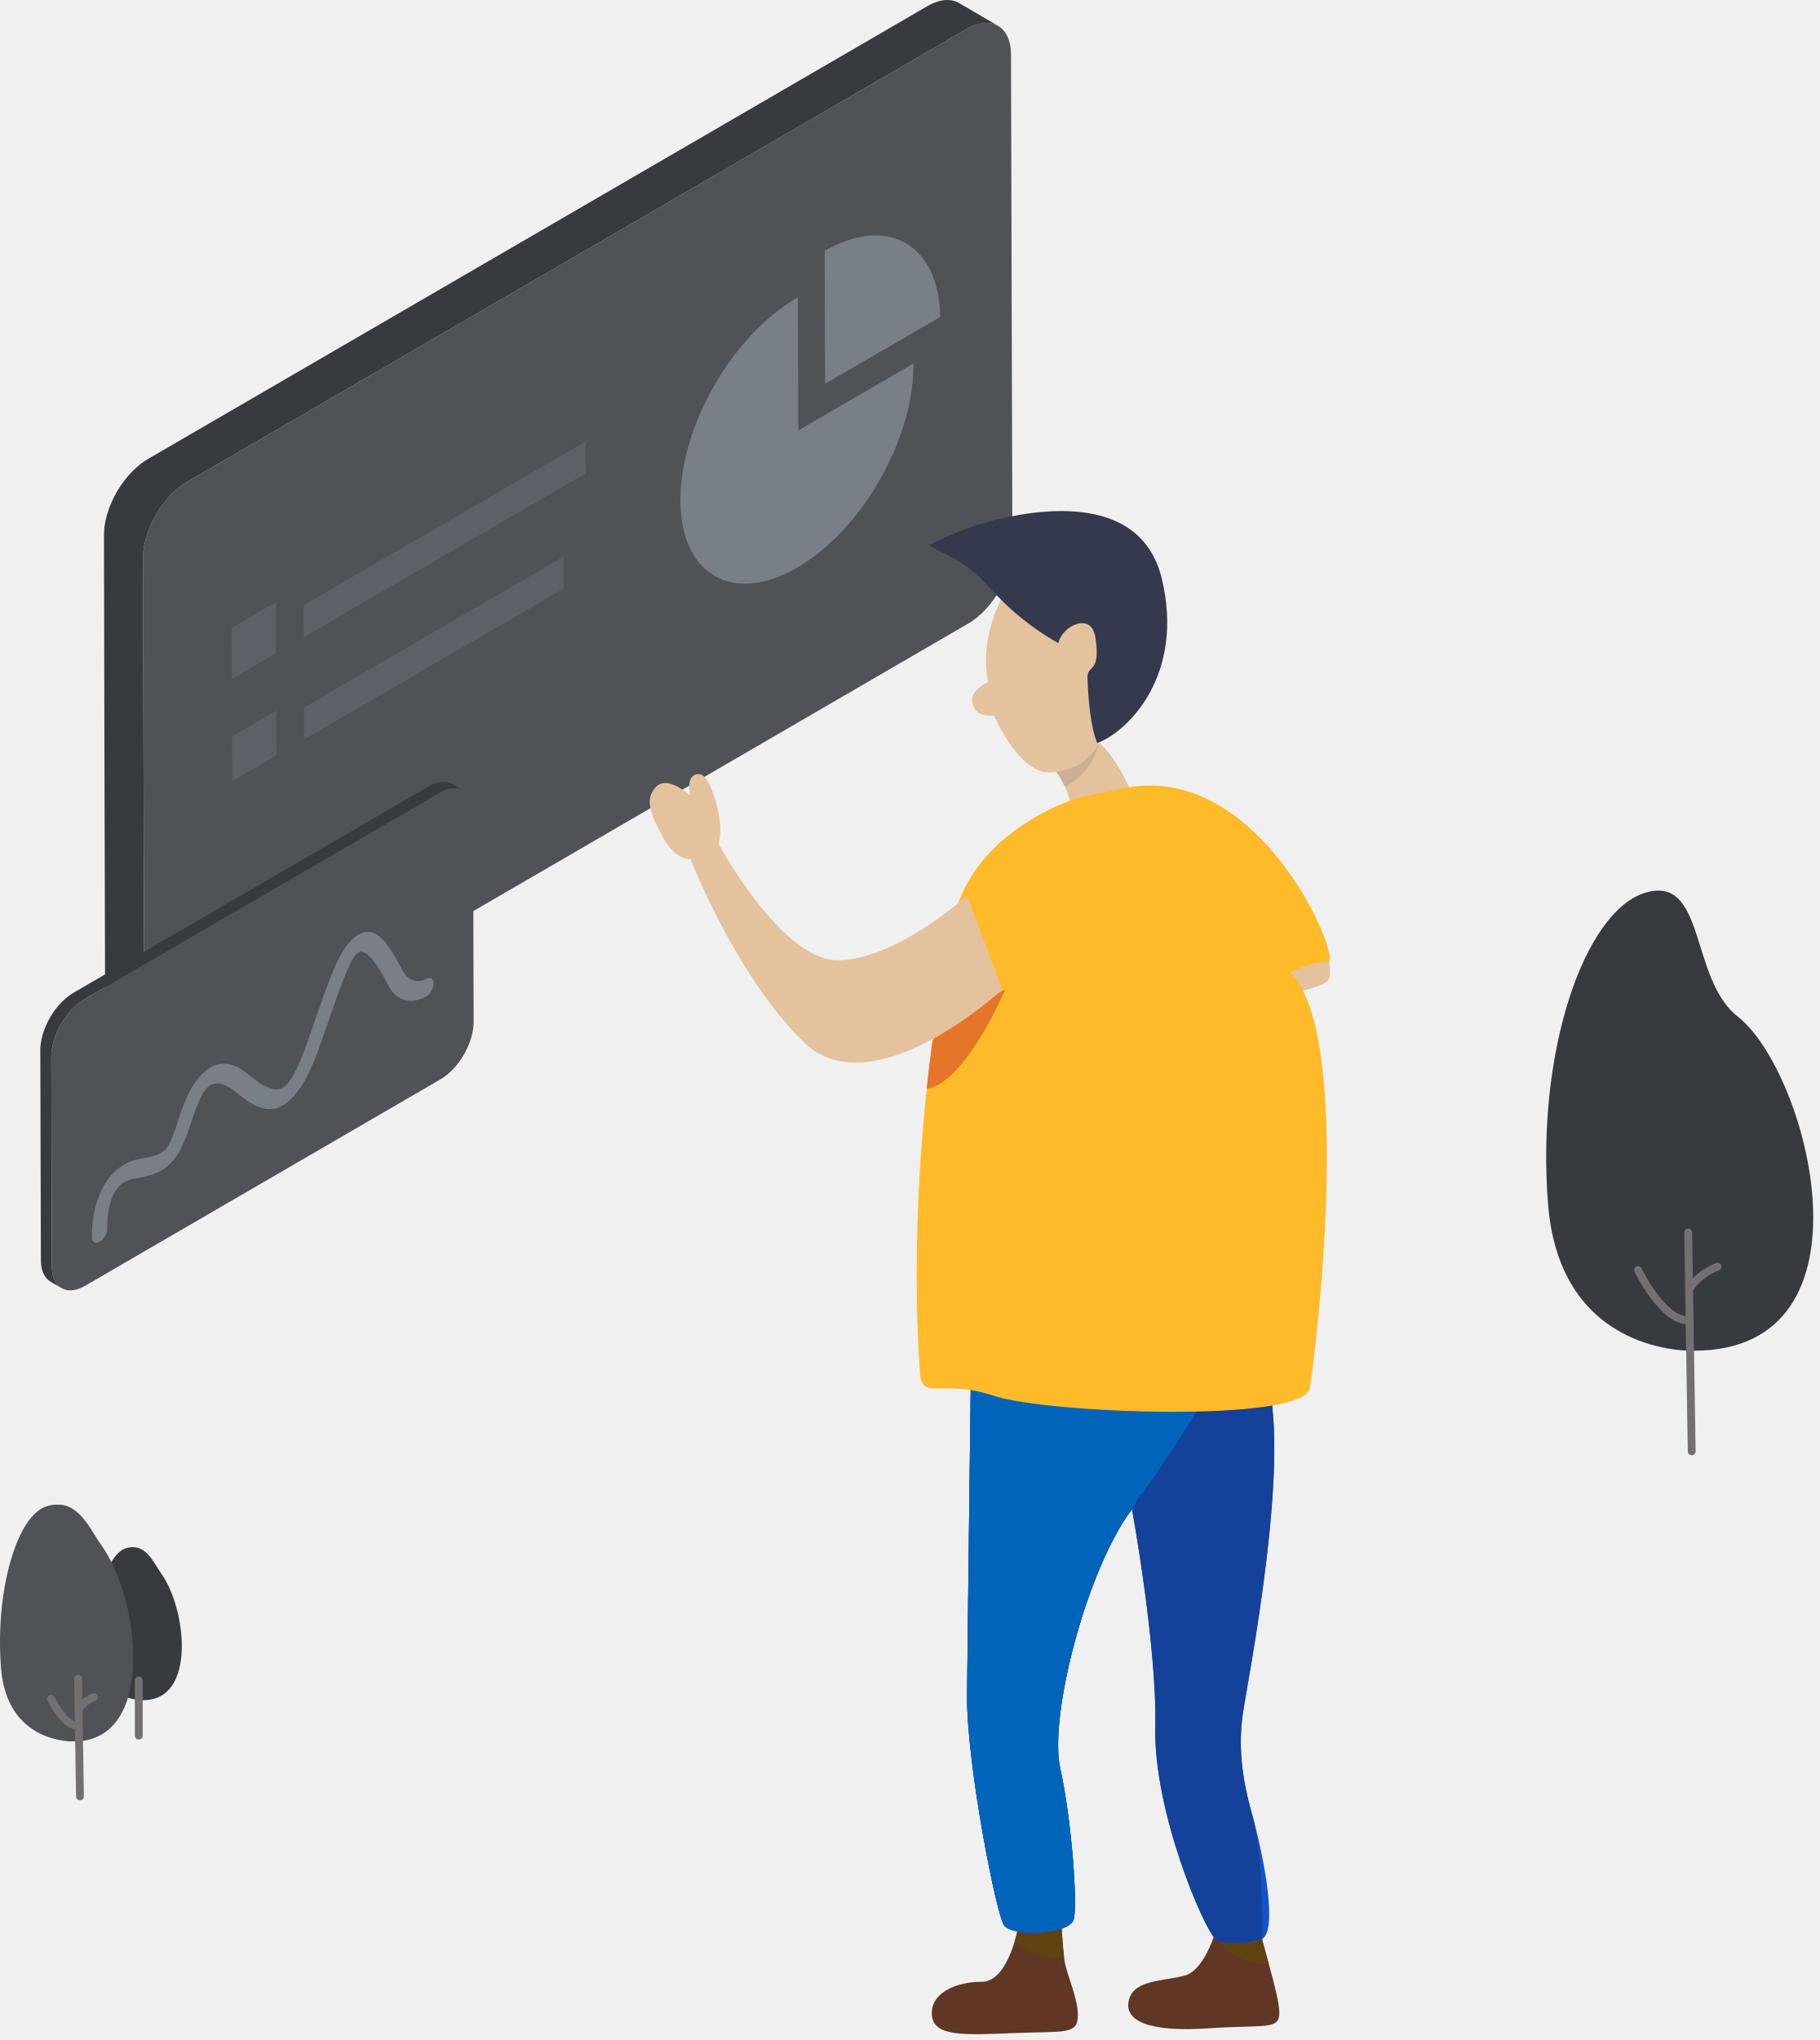
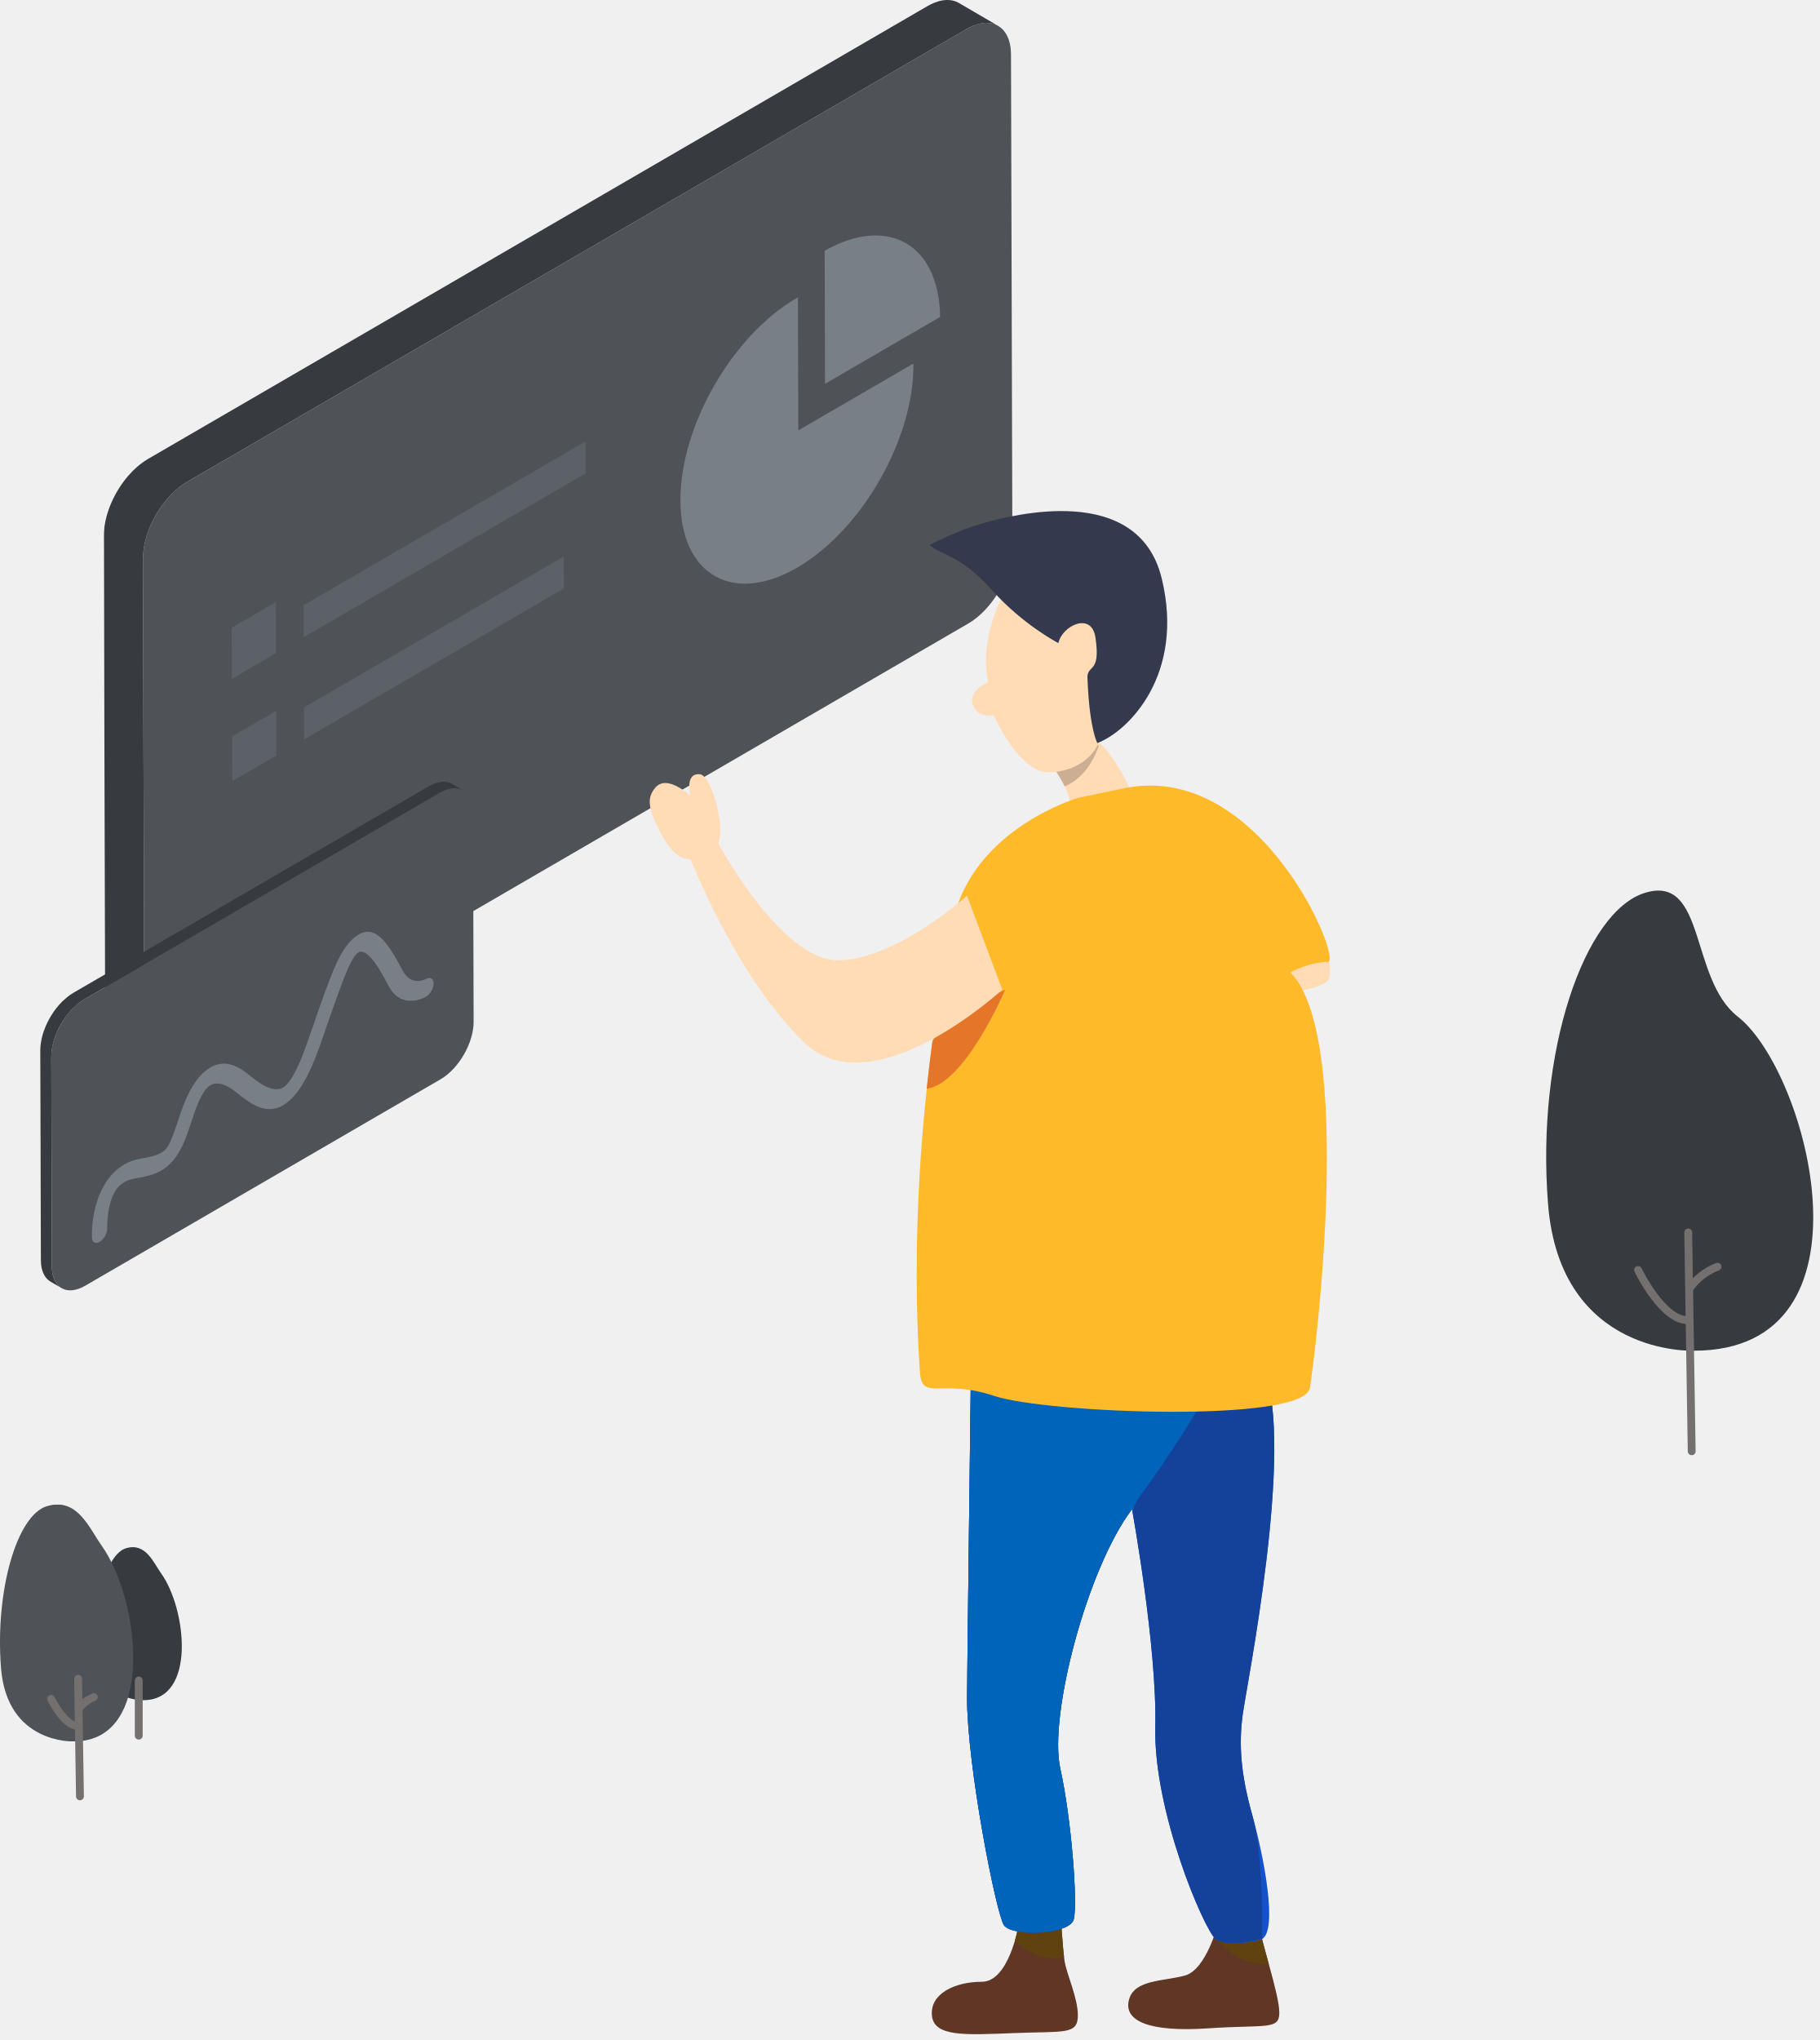
<svg xmlns="http://www.w3.org/2000/svg" xmlns:xlink="http://www.w3.org/1999/xlink" width="232px" height="260px" viewBox="0 0 232 260" version="1.1">
  <defs>
    <path d="M11.411,0.222 C11.411,0.222 9.939,5.959 7.24,6.708 L7.24,6.708 C4.541,7.456 0.86,7.207 0.124,9.701 L0.124,9.701 C-0.726,12.576 2.823,13.941 10.185,13.442 L10.185,13.442 C17.547,12.943 19.263,13.692 19.263,11.447 L19.263,11.447 C19.263,9.08 16.81,1.969 16.81,0.721 L16.81,0.721 C16.81,0.155 15.695,0 14.479,0 L14.479,0 C13.019,0 11.411,0.222 11.411,0.222 L11.411,0.222 Z" id="path-1" />
    <path d="M11.031,1.76 C11.031,1.76 9.806,8.798 6.379,8.798 L6.379,8.798 C2.952,8.798 -0.232,10.306 0.013,13.071 L0.013,13.071 C0.258,15.836 4.176,15.584 10.542,15.333 L10.542,15.333 C16.908,15.082 18.621,15.584 18.621,13.071 L18.621,13.071 C18.621,10.793 17.153,7.791 16.908,6.033 L16.908,6.033 C16.663,4.273 16.418,0 16.418,0 L16.418,0 L11.031,1.76 Z" id="path-3" />
    <path d="M0.494,4.334 C0.494,4.334 0,44.069 0,46.085 L0,46.085 C0,54.835 3.711,73.585 4.701,75.085 L4.701,75.085 C5.69,76.585 13.112,76.334 13.607,74.335 L13.607,74.335 C14.102,72.335 13.36,61.835 11.875,55.085 L11.875,55.085 C10.391,48.335 15.339,29.585 21.029,22.084 L21.029,22.084 C21.029,22.084 24.234,39.584 23.997,49.835 L23.997,49.835 C23.751,60.584 30.183,75.585 31.667,76.835 L31.667,76.835 C33.152,78.086 37.606,76.835 37.606,76.835 L37.606,76.835 C37.606,76.835 37.853,66.335 36.369,61.085 L36.369,61.085 C34.884,55.835 34.637,52.085 35.131,48.335 L35.131,48.335 C35.626,44.585 41.811,14.084 37.853,4.334 L37.853,4.334 C36.533,1.084 31.942,0 26.408,0 L26.408,0 C15.338,0 0.494,4.334 0.494,4.334 L0.494,4.334 Z" id="path-5" />
    <path d="M1.592,3.58 L6.421,6.449 C5.441,5.867 4.834,4.629 4.83,2.87 L4.83,2.87 L0,0 C0.005,1.758 0.613,2.996 1.592,3.58" id="path-7" />
    <polygon id="path-9" points="0 0 114.008 0 114.008 133.95 0 133.95" />
    <path d="M0.527,0.583 L0.923,0.814 C0.867,0.774 0.81,0.74 0.758,0.708 L0.758,0.708 L0.361,0.476 C0.416,0.508 0.471,0.544 0.527,0.583" id="path-11" />
    <path d="M0.667,0.663 C0.765,0.72 0.861,0.774 0.957,0.826 L0.957,0.826 L0.561,0.595 C0.485,0.553 0.406,0.511 0.327,0.464 L0.327,0.464" id="path-13" />
    <path d="M0.667,0.663 C0.765,0.72 0.861,0.774 0.957,0.826 L0.957,0.826 L0.561,0.595 C0.485,0.553 0.406,0.511 0.327,0.464 L0.327,0.464" id="path-15" />
    <polygon id="path-17" points="0 0 16.989 0 16.989 30.196 0 30.196" />
    <path d="M0,3.56 C0,3.56 3.474,8.023 2.482,11.743 L2.482,11.743 C1.489,15.462 10.916,9.015 10.916,9.015 L10.916,9.015 C10.916,9.015 7.939,0.832 4.218,0.088 L4.218,0.088 C3.916,0.028 3.637,0 3.376,0 L3.376,0 C0.42,0 0,3.56 0,3.56 L0,3.56 Z" id="path-19" />
    <path d="M26.511,0.328 L20.546,1.58 C20.546,1.58 7.107,5.528 4.64,17.352 L4.64,17.352 C-1.573,47.143 0.158,71.053 0.414,74.932 L0.414,74.932 C0.555,77.045 1.402,77.018 3.311,76.992 L3.311,76.992 C4.797,76.97 6.923,76.95 9.86,77.936 L9.86,77.936 C16.57,80.189 49.377,81.441 50.122,76.934 L50.122,76.934 C50.867,72.428 55.839,32.122 47.637,23.861 L47.637,23.861 C47.637,23.861 50.121,22.513 52.413,22.513 L52.413,22.513 C54.274,22.513 45.197,0.002 29.758,0 L29.758,0 C28.705,0 27.623,0.104 26.511,0.328 L26.511,0.328 Z" id="path-21" />
  </defs>
  <g id="空状态插画-暗色" stroke="none" stroke-width="1" fill="none" fill-rule="evenodd">
    <g id="旧版缺省状态-browser-too-old备份-4" transform="translate(-284, -270)">
      <g id="no-data" transform="translate(284, 270)">
        <g id="Fill-2" transform="translate(143.8329, 245.0716)" fill="#603624" fill-rule="nonzero">
          <path d="M11.411,0.223 C11.411,0.223 9.939,5.96 7.24,6.708 C4.54,7.456 0.86,7.207 0.123,9.701 C-0.726,12.577 2.823,13.941 10.184,13.442 C17.546,12.944 19.263,13.692 19.263,11.447 C19.263,9.08 16.81,1.969 16.81,0.721 C16.81,-0.526 11.411,0.223 11.411,0.223" id="路径" />
        </g>
        <g id="Fill-3-Clipped" transform="translate(143.8329, 245.0716)">
          <mask id="mask-2" fill="white">
            <use xlink:href="#path-1" />
          </mask>
          <g id="path-1" />
          <path d="M9.501,-0.872 C9.501,-0.872 12.446,6.112 18.335,5.115 C24.225,4.117 21.28,-0.872 21.28,-0.872 L14.409,-2.867 L9.501,-0.872 Z" id="Fill-3" fill="#604211" fill-rule="nonzero" mask="url(#mask-2)" />
        </g>
        <path d="M129.822,245.541 C129.822,245.541 128.597,252.579 125.17,252.579 C121.742,252.579 118.559,254.088 118.804,256.853 C119.049,259.618 122.966,259.366 129.332,259.115 C135.698,258.864 137.412,259.366 137.412,256.853 C137.412,254.575 135.943,251.574 135.698,249.814 C135.453,248.055 135.208,243.782 135.208,243.782 L129.822,245.541 Z" id="Fill-5" fill="#603624" fill-rule="nonzero" />
        <g id="Fill-7-Clipped" transform="translate(118.7906, 243.7818)">
          <mask id="mask-4" fill="white">
            <use xlink:href="#path-3" />
          </mask>
          <g id="path-3" />
          <path d="M7.901,-0.349 C7.901,-0.349 10.839,6.689 16.716,5.684 C22.592,4.679 19.654,-0.349 19.654,-0.349 L12.798,-2.36 L7.901,-0.349 Z" id="Fill-7" fill="#604211" fill-rule="nonzero" mask="url(#mask-4)" />
        </g>
        <path d="M123.78,174.596 C123.78,174.596 123.285,214.349 123.285,216.366 C123.285,225.12 126.996,243.88 127.986,245.38 C128.976,246.881 136.398,246.631 136.892,244.63 C137.387,242.629 136.645,232.124 135.161,225.371 C133.676,218.617 138.624,199.858 144.315,192.354 C144.315,192.354 147.519,209.862 147.283,220.118 C147.036,230.873 153.486,245.86 154.953,247.131 C155.996,248.035 160.06,247.578 160.891,247.131 C162.923,246.034 161.138,236.626 159.654,231.373 C158.169,226.121 157.922,222.369 158.417,218.617 C158.911,214.865 165.096,184.351 161.138,174.596 C157.18,164.841 123.78,174.596 123.78,174.596" id="Fill-9" fill="#1452CC" fill-rule="nonzero" />
        <g id="Fill-11-Clipped" transform="translate(123.2853, 170.2603)">
          <mask id="mask-6" fill="white">
            <use xlink:href="#path-5" />
          </mask>
          <use id="path-5" fill="#144199" xlink:href="#path-5" />
          <path d="M32.711,3.737 C32.711,3.737 27.762,12.737 21.825,20.738 C19.305,24.133 16.877,55.738 16.877,55.738 C16.877,55.738 17.866,81.739 16.877,82.739 C15.887,83.739 2.032,98.739 1.043,97.739 C0.053,96.739 -15.781,81.739 -15.781,81.739 L-18.75,23.738 L-12.812,-1.263 L11.929,-10.263 L39.638,-6.263 L32.711,3.737 Z" id="Fill-11" fill="#0065BA" fill-rule="nonzero" mask="url(#mask-6)" />
        </g>
        <g id="编组" transform="translate(12.20011, 113.5069)">
-           <path d="M156.634,6.873 C156.634,6.873 157.994,10.557 156.997,11.559 C156,12.56 150.018,13.562 150.018,13.562 L152.012,6.551 L153.009,5.55 L156.634,6.873 Z" id="Fill-13" fill="#E3C29D" fill-rule="nonzero" />
+           <path d="M156.634,6.873 C156.634,6.873 157.994,10.557 156.997,11.559 C156,12.56 150.018,13.562 150.018,13.562 L152.012,6.551 L153.009,5.55 L156.634,6.873 Z" id="Fill-13" fill="#FFDCB6" fill-rule="nonzero" />
          <path d="M203.749,58.642 C203.749,58.642 186.704,59.419 185.155,39.964 C183.605,20.507 189.803,2.607 197.551,0.272 C205.3,-2.063 203.196,11.263 209.343,16.065 C218.316,23.075 227.769,58.642 203.749,58.642" id="Fill-15" fill="#373B3F" fill-rule="nonzero" />
          <path d="M6.088,103.181 C6.088,103.181 0.584,103.432 0.085,97.15 C-0.416,90.869 1.362,84.572 3.864,83.818 C6.364,83.064 7.334,85.6 8.361,87.046 C11.576,91.564 12.861,103.185 6.088,103.181" id="Fill-17" fill="#373B3F" fill-rule="nonzero" />
          <line x1="5.489" y1="100.668" x2="5.489" y2="107.703" id="Stroke-19" stroke="#757070" stroke-linecap="round" stroke-linejoin="round" />
        </g>
        <g id="Fill-21-Clipped" transform="translate(13.48433, 130.9199)">
          <mask id="mask-8" fill="white">
            <use xlink:href="#path-7" />
          </mask>
          <g id="path-7" />
          <path d="M6.421,6.449 L1.593,3.58 C0.613,2.996 0.005,1.758 0,-0.001 L4.83,2.869 C4.834,4.628 5.441,5.867 6.421,6.449" id="Fill-21" fill="#858585" fill-rule="nonzero" mask="url(#mask-8)" />
        </g>
        <g id="编组" transform="translate(5.136889, 0)">
          <path d="M118.093,3.693 C121.208,1.884 123.742,3.337 123.751,6.937 L123.927,69.673 C123.938,73.273 121.422,77.658 118.307,79.467 L18.922,137.194 C15.807,139.002 13.274,137.55 13.264,133.949 L13.087,71.214 C13.077,67.613 15.594,63.229 18.708,61.419 L118.093,3.693 Z" id="Fill-23" fill="#4F5256" fill-rule="nonzero" />
          <g transform="translate(8.098131, 0)" id="Fill-25-Clipped">
            <mask id="mask-10" fill="white">
              <use xlink:href="#path-9" />
            </mask>
            <g id="path-9" />
            <path d="M114.008,3.298 L109.019,0.381 C109.008,0.375 108.999,0.369 108.988,0.363 C108.896,0.312 108.802,0.265 108.704,0.224 C108.687,0.216 108.667,0.211 108.649,0.204 C108.617,0.192 108.585,0.182 108.554,0.17 C108.505,0.153 108.457,0.133 108.406,0.118 C108.355,0.103 108.299,0.093 108.244,0.08 C108.211,0.072 108.178,0.064 108.144,0.057 C108.125,0.054 108.109,0.048 108.09,0.045 C107.98,0.026 107.865,0.012 107.75,0.005 C107.742,0.004 107.736,0.005 107.728,0.004 C107.7,0.003 107.672,0.005 107.644,0.004 C107.556,0.001 107.467,-0.003 107.376,0.001 C107.346,0.003 107.314,0.009 107.283,0.011 C107.227,0.015 107.17,0.022 107.114,0.028 C107.061,0.034 107.009,0.035 106.956,0.044 C106.909,0.051 106.862,0.066 106.816,0.074 C106.739,0.089 106.662,0.105 106.583,0.124 C106.541,0.134 106.502,0.139 106.459,0.151 C106.418,0.162 106.375,0.182 106.334,0.195 C106.203,0.234 106.07,0.28 105.935,0.333 C105.888,0.351 105.843,0.361 105.795,0.381 C105.769,0.392 105.742,0.41 105.715,0.421 C105.482,0.523 105.247,0.637 105.005,0.777 L5.621,58.502 C5.321,58.676 5.028,58.88 4.741,59.1 C4.694,59.137 4.644,59.172 4.596,59.211 C4.323,59.426 4.06,59.662 3.802,59.913 C3.782,59.933 3.758,59.95 3.737,59.971 C3.696,60.011 3.658,60.057 3.618,60.099 C3.488,60.229 3.363,60.364 3.24,60.503 C3.2,60.546 3.16,60.586 3.121,60.63 C3.088,60.668 3.058,60.709 3.026,60.746 C2.952,60.835 2.878,60.925 2.805,61.017 C2.758,61.076 2.708,61.131 2.663,61.191 C2.624,61.241 2.589,61.293 2.553,61.341 C2.5,61.413 2.447,61.485 2.395,61.557 C2.36,61.606 2.322,61.654 2.288,61.704 C2.229,61.788 2.173,61.875 2.116,61.96 C2.08,62.016 2.043,62.07 2.006,62.126 C1.992,62.149 1.975,62.171 1.961,62.194 C1.861,62.352 1.764,62.511 1.67,62.673 L1.652,62.706 C1.632,62.739 1.616,62.772 1.596,62.806 C1.531,62.92 1.466,63.035 1.405,63.151 C1.376,63.206 1.349,63.261 1.322,63.316 C1.294,63.373 1.265,63.428 1.237,63.485 C1.212,63.535 1.185,63.584 1.163,63.634 C1.098,63.766 1.039,63.901 0.98,64.035 C0.969,64.059 0.958,64.083 0.947,64.107 C0.944,64.114 0.941,64.12 0.938,64.126 C0.865,64.295 0.797,64.465 0.73,64.635 C0.719,64.666 0.709,64.698 0.698,64.729 C0.675,64.791 0.653,64.853 0.632,64.916 C0.6,65 0.568,65.085 0.541,65.17 C0.518,65.237 0.501,65.303 0.479,65.371 C0.455,65.449 0.43,65.526 0.408,65.604 C0.394,65.653 0.379,65.701 0.365,65.749 C0.341,65.835 0.323,65.922 0.302,66.009 C0.277,66.106 0.252,66.203 0.231,66.299 C0.224,66.333 0.214,66.367 0.206,66.4 C0.191,66.47 0.183,66.54 0.171,66.609 C0.141,66.76 0.114,66.911 0.093,67.061 C0.087,67.102 0.077,67.145 0.072,67.186 C0.067,67.225 0.069,67.263 0.064,67.302 C0.025,67.638 0,67.971 0,68.297 L0.177,131.033 L5.166,133.95 L4.989,71.214 C4.988,70.888 5.015,70.554 5.053,70.218 C5.063,70.138 5.07,70.059 5.082,69.979 C5.104,69.829 5.131,69.676 5.16,69.524 C5.18,69.421 5.196,69.319 5.22,69.215 C5.241,69.12 5.267,69.023 5.291,68.926 C5.324,68.791 5.358,68.657 5.398,68.522 C5.421,68.444 5.444,68.366 5.47,68.287 C5.516,68.136 5.566,67.985 5.62,67.834 C5.643,67.771 5.663,67.708 5.687,67.645 C5.765,67.437 5.847,67.229 5.937,67.023 C5.947,66.999 5.958,66.976 5.968,66.953 C6.05,66.768 6.136,66.584 6.226,66.402 C6.255,66.345 6.282,66.29 6.311,66.234 C6.399,66.062 6.49,65.891 6.585,65.723 C6.604,65.69 6.622,65.656 6.641,65.623 C6.754,65.426 6.874,65.232 6.996,65.041 C7.032,64.987 7.068,64.933 7.105,64.877 C7.196,64.741 7.29,64.606 7.385,64.473 C7.436,64.402 7.489,64.331 7.541,64.26 C7.625,64.149 7.71,64.04 7.797,63.932 C7.868,63.842 7.941,63.752 8.014,63.665 C8.086,63.581 8.158,63.5 8.23,63.418 C8.353,63.281 8.478,63.147 8.605,63.016 C8.668,62.953 8.73,62.89 8.792,62.829 C9.048,62.578 9.314,62.343 9.585,62.127 C9.634,62.089 9.682,62.054 9.731,62.017 C10.018,61.798 10.31,61.593 10.61,61.419 L109.995,3.694 C110.236,3.554 110.471,3.44 110.705,3.339 C110.778,3.307 110.852,3.278 110.924,3.25 C111.058,3.197 111.192,3.152 111.324,3.111 C111.407,3.086 111.491,3.062 111.574,3.041 C111.651,3.023 111.728,3.006 111.804,2.991 C111.906,2.973 112.004,2.956 112.102,2.945 C112.16,2.939 112.217,2.932 112.272,2.928 C112.396,2.92 112.516,2.917 112.634,2.921 C112.662,2.922 112.69,2.92 112.716,2.922 C112.861,2.93 112.998,2.948 113.133,2.975 C113.167,2.981 113.2,2.99 113.233,2.997 C113.338,3.022 113.443,3.052 113.542,3.087 C113.574,3.099 113.608,3.11 113.639,3.121 C113.767,3.172 113.891,3.23 114.008,3.298 L114.004,3.296 C114.006,3.297 114.008,3.298 114.008,3.298" id="Fill-25" fill="#373B3F" fill-rule="nonzero" mask="url(#mask-10)" />
          </g>
          <path d="M50.923,101.037 C53.258,99.682 55.161,100.773 55.168,103.471 L55.244,130.214 C55.251,132.914 53.361,136.201 51.027,137.556 L5.721,163.871 C3.386,165.228 1.483,164.144 1.475,161.445 L1.4,134.701 C1.392,132.003 3.284,128.709 5.618,127.353 L50.923,101.037 Z" id="Fill-27" fill="#4F5256" fill-rule="nonzero" />
          <path d="M52.533,99.924 C52.525,99.919 52.517,99.915 52.51,99.91 C52.441,99.871 52.37,99.836 52.298,99.806 C52.284,99.8 52.269,99.797 52.256,99.791 C52.231,99.781 52.208,99.774 52.183,99.766 C52.147,99.752 52.111,99.737 52.073,99.727 C52.033,99.715 51.992,99.707 51.952,99.698 C51.927,99.693 51.901,99.686 51.876,99.681 C51.862,99.678 51.849,99.674 51.836,99.671 C51.752,99.656 51.667,99.647 51.579,99.641 L51.562,99.641 C51.544,99.64 51.524,99.641 51.505,99.641 C51.436,99.637 51.369,99.636 51.299,99.639 C51.276,99.64 51.252,99.645 51.229,99.646 C51.188,99.649 51.146,99.653 51.104,99.658 C51.064,99.663 51.024,99.664 50.983,99.67 C50.949,99.676 50.914,99.687 50.879,99.694 C50.821,99.704 50.765,99.716 50.706,99.731 C50.674,99.738 50.644,99.742 50.611,99.75 C50.581,99.759 50.548,99.774 50.517,99.783 C50.419,99.813 50.32,99.848 50.22,99.887 C50.184,99.901 50.15,99.908 50.114,99.923 C50.094,99.932 50.073,99.945 50.053,99.953 C49.879,100.029 49.702,100.114 49.524,100.219 L4.217,126.534 C3.945,126.692 3.68,126.882 3.422,127.089 C3.337,127.156 3.259,127.233 3.177,127.305 C3.052,127.414 2.925,127.515 2.806,127.634 C2.75,127.688 2.7,127.749 2.645,127.806 C2.597,127.855 2.551,127.906 2.503,127.957 C2.451,128.015 2.396,128.069 2.343,128.129 C2.226,128.265 2.111,128.405 2,128.55 C1.961,128.6 1.924,128.653 1.886,128.706 C1.866,128.732 1.846,128.759 1.827,128.786 C1.791,128.836 1.754,128.884 1.718,128.934 C1.633,129.056 1.551,129.179 1.473,129.304 C1.397,129.423 1.324,129.542 1.254,129.663 C1.248,129.674 1.243,129.683 1.237,129.694 C1.231,129.704 1.225,129.714 1.22,129.723 C1.165,129.822 1.108,129.922 1.054,130.022 C0.992,130.142 0.93,130.264 0.872,130.386 C0.82,130.495 0.77,130.605 0.722,130.716 C0.719,130.722 0.715,130.729 0.712,130.736 C0.709,130.743 0.706,130.749 0.704,130.756 C0.649,130.883 0.597,131.01 0.549,131.139 C0.497,131.271 0.449,131.406 0.404,131.541 C0.384,131.606 0.365,131.674 0.345,131.74 C0.336,131.768 0.326,131.798 0.317,131.827 C0.304,131.876 0.286,131.925 0.273,131.973 C0.228,132.137 0.188,132.3 0.154,132.462 C0.134,132.559 0.121,132.657 0.104,132.754 C0.095,132.805 0.086,132.857 0.078,132.909 C0.071,132.956 0.06,133.005 0.054,133.052 C0.018,133.333 -0.001,133.611 0,133.883 L0.075,160.627 C0.079,161.965 0.55,162.907 1.307,163.349 L2.708,164.168 C1.949,163.725 1.479,162.785 1.476,161.445 L1.4,134.701 C1.399,134.384 1.429,134.057 1.479,133.728 C1.486,133.677 1.496,133.625 1.505,133.573 C1.557,133.265 1.628,132.956 1.718,132.646 C1.727,132.617 1.736,132.587 1.745,132.557 C1.847,132.222 1.969,131.886 2.113,131.556 L2.122,131.535 C2.269,131.197 2.437,130.864 2.622,130.541 C2.626,130.532 2.631,130.523 2.637,130.514 C2.818,130.199 3.017,129.895 3.228,129.603 C3.247,129.577 3.267,129.551 3.287,129.524 C3.482,129.262 3.689,129.013 3.905,128.776 C3.951,128.725 3.997,128.675 4.045,128.625 C4.216,128.446 4.397,128.283 4.577,128.124 C4.66,128.052 4.738,127.973 4.823,127.907 C5.08,127.7 5.345,127.511 5.618,127.352 L50.923,101.037 C51.104,100.933 51.28,100.848 51.454,100.772 C51.51,100.747 51.564,100.726 51.62,100.705 C51.72,100.666 51.82,100.631 51.918,100.602 C51.981,100.582 52.044,100.564 52.106,100.548 C52.164,100.534 52.223,100.523 52.28,100.511 C52.355,100.497 52.43,100.485 52.503,100.477 C52.546,100.472 52.589,100.467 52.631,100.464 C52.723,100.457 52.814,100.456 52.904,100.458 C52.924,100.459 52.944,100.458 52.964,100.459 C53.072,100.465 53.175,100.48 53.276,100.499 C53.302,100.504 53.327,100.511 53.352,100.517 C53.431,100.534 53.509,100.557 53.584,100.584 C53.608,100.592 53.632,100.6 53.656,100.61 C53.752,100.648 53.845,100.691 53.933,100.742 L52.533,99.924 Z" id="Fill-29" fill="#373B3F" fill-rule="nonzero" />
          <path d="M99.997,31.956 C108.06,27.383 114.596,31.13 114.718,40.395 L100.045,48.917 L99.997,31.956 Z" id="Fill-31" fill="#797F87" fill-rule="nonzero" />
          <path d="M96.59,37.895 L96.637,54.856 L111.309,46.333 L111.311,46.539 C111.337,56.029 104.711,67.574 96.508,72.339 C88.299,77.106 81.63,73.283 81.604,63.793 C81.577,54.312 88.204,42.766 96.412,37.998 L96.59,37.895 Z" id="Fill-33" fill="#797F87" fill-rule="nonzero" />
          <polygon id="Fill-35" fill="#5C6067" fill-rule="nonzero" points="30.043 76.734 30.062 83.253 24.421 86.53 24.402 80.009" />
          <polygon id="Fill-37" fill="#5C6067" fill-rule="nonzero" points="66.74 70.925 66.751 75.002 33.625 94.244 33.613 90.166" />
          <polygon id="Fill-39" fill="#5C6067" fill-rule="nonzero" points="69.519 56.251 69.531 60.328 33.588 81.205 33.576 77.128" />
          <polygon id="Fill-41" fill="#5C6067" fill-rule="nonzero" points="30.082 90.587 30.098 96.292 24.458 99.567 24.442 93.862" />
        </g>
        <g id="Fill-43-Clipped" transform="translate(46.232, 121.246)">
          <mask id="mask-12" fill="white">
            <use xlink:href="#path-11" />
          </mask>
          <g id="path-11" />
          <path d="M0.923,0.814 L0.526,0.583 C0.471,0.544 0.414,0.509 0.362,0.476 L0.757,0.708 C0.811,0.739 0.866,0.775 0.923,0.814" id="Fill-43" fill="#6E1212" fill-rule="nonzero" mask="url(#mask-12)" />
        </g>
        <g id="编组" transform="translate(32.74767, 138.014)">
          <g id="Fill-45-Clipped">
            <mask id="mask-14" fill="white">
              <use xlink:href="#path-13" />
            </mask>
            <g id="path-13" />
            <path d="M0.667,0.663 L0.271,0.431 C0.31,0.454 0.348,0.475 0.384,0.497 L0.78,0.728 C0.743,0.707 0.705,0.685 0.667,0.663" id="Fill-45" fill="#831515" fill-rule="nonzero" mask="url(#mask-14)" />
          </g>
          <g id="Fill-47-Clipped">
            <mask id="mask-16" fill="white">
              <use xlink:href="#path-15" />
            </mask>
            <g id="path-15" />
            <path d="M0.78,0.727 L0.383,0.497 C0.444,0.531 0.503,0.562 0.561,0.593 L0.958,0.826 C0.898,0.795 0.839,0.761 0.78,0.727" id="Fill-47" fill="#871616" fill-rule="nonzero" mask="url(#mask-16)" />
          </g>
        </g>
        <g id="编组" transform="translate(0, 93.51418)">
          <path d="M45.723,25.592 C46.113,25.366 46.455,25.271 46.767,25.244 C47.071,25.229 47.352,25.279 47.607,25.381 C48.116,25.584 48.556,25.96 48.977,26.437 C49.819,27.395 50.58,28.768 51.302,30.134 C51.878,31.224 52.584,31.483 53.163,31.514 C53.748,31.542 54.232,31.298 54.294,31.261 C54.854,30.951 55.28,31.218 55.275,31.846 C55.272,32.464 54.834,33.21 54.305,33.518 C54.101,33.633 53.355,34.026 52.426,34.042 C51.46,34.068 50.313,33.63 49.527,32.118 C49.06,31.229 48.588,30.357 48.108,29.637 C47.629,28.915 47.145,28.337 46.704,28.033 C46.418,27.833 46.151,27.761 45.98,27.773 C45.877,27.78 45.813,27.809 45.757,27.834 C45.528,27.982 45.414,28.077 45.179,28.398 C44.957,28.717 44.641,29.283 44.268,30.152 C43.504,31.904 42.508,34.782 40.98,39.208 C40.425,40.815 39.889,42.155 39.326,43.298 C38.764,44.438 38.168,45.395 37.49,46.163 C37.045,46.669 36.557,47.078 36.082,47.354 C35.529,47.675 34.989,47.819 34.492,47.843 C33.99,47.863 33.514,47.766 33.042,47.591 C32.107,47.229 31.163,46.566 30.13,45.718 C29.334,45.063 28.639,44.725 28.079,44.623 C27.512,44.519 27.107,44.63 26.82,44.795 C26.63,44.906 26.477,45.038 26.307,45.233 C26.142,45.425 25.958,45.686 25.769,46.017 C25.395,46.673 25.01,47.617 24.676,48.648 C24.366,49.576 24.095,50.395 23.818,51.144 C23.539,51.885 23.249,52.568 22.882,53.223 C22.635,53.658 22.344,54.085 22.014,54.46 C21.577,54.964 21.082,55.368 20.574,55.663 C19.628,56.204 18.618,56.46 17.27,56.67 C16.679,56.763 16.208,56.94 15.847,57.15 C15.307,57.472 15.009,57.806 14.73,58.232 C14.459,58.653 14.231,59.205 14.061,59.81 C13.721,61.006 13.667,62.323 13.669,62.807 C13.669,62.915 13.673,62.98 13.675,63.001 C13.703,63.609 13.291,64.385 12.752,64.727 C12.186,65.057 11.747,64.845 11.721,64.254 C11.72,64.231 11.714,64.125 11.713,63.941 C11.712,63.465 11.741,62.494 11.947,61.308 C12.167,60.116 12.562,58.666 13.457,57.253 C14.045,56.313 14.873,55.454 15.813,54.907 C16.482,54.519 17.181,54.275 17.944,54.156 C19.183,53.972 20.04,53.703 20.544,53.411 C20.847,53.235 21.006,53.092 21.152,52.934 C21.292,52.765 21.43,52.559 21.607,52.214 C21.956,51.534 22.366,50.349 22.902,48.709 C23.198,47.809 23.532,46.924 23.937,46.08 C24.342,45.235 24.822,44.412 25.444,43.7 C25.856,43.226 26.325,42.82 26.814,42.537 C27.589,42.087 28.377,41.96 29.16,42.108 C29.949,42.26 30.757,42.68 31.637,43.403 C32.383,44.022 33.071,44.518 33.689,44.85 C34.307,45.182 34.867,45.334 35.312,45.311 C35.618,45.295 35.859,45.221 36.075,45.096 C36.259,44.989 36.437,44.842 36.645,44.603 C36.855,44.371 37.102,44.03 37.368,43.567 C37.912,42.634 38.551,41.191 39.226,39.213 C40.374,35.888 41.226,33.417 41.951,31.534 C42.677,29.659 43.259,28.344 44.025,27.238 C44.525,26.523 45.134,25.933 45.723,25.592" id="Fill-49" fill="#797F87" fill-rule="nonzero" />
          <g transform="translate(0, 98.23805)" id="Fill-51-Clipped">
            <mask id="mask-18" fill="white">
              <use xlink:href="#path-17" />
            </mask>
            <g id="path-17" />
            <path d="M9.42,30.193 C9.42,30.193 0.904,30.582 0.131,20.855 C-0.643,11.13 2.107,1.38 5.978,0.212 C9.85,-0.955 11.348,2.972 12.939,5.21 C17.912,12.207 19.901,30.199 9.42,30.193" id="Fill-51" fill="#4F5256" fill-rule="nonzero" mask="url(#mask-18)" />
          </g>
          <line x1="9.956" y1="120.441" x2="10.195" y2="135.434" id="Stroke-53" stroke="#757070" stroke-linecap="round" stroke-linejoin="round" />
          <path d="M6.517,123.012 C6.517,123.012 8.214,126.535 9.956,126.438" id="Stroke-55" stroke="#757070" stroke-linecap="round" stroke-linejoin="round" />
          <path d="M10.03,124.312 C10.221,124.01 10.801,123.239 11.965,122.786" id="Stroke-57" stroke="#757070" stroke-linecap="round" stroke-linejoin="round" />
          <line x1="215.223" y1="63.566" x2="215.667" y2="91.453" id="Stroke-59" stroke="#757070" stroke-linecap="round" stroke-linejoin="round" />
          <path d="M208.828,68.348 C208.828,68.348 211.983,74.902 215.223,74.721" id="Stroke-61" stroke="#757070" stroke-linecap="round" stroke-linejoin="round" />
          <path d="M215.361,70.767 C215.716,70.205 216.794,68.769 218.96,67.927" id="Stroke-63" stroke="#757070" stroke-linecap="round" stroke-linejoin="round" />
-           <path d="M133.962,3.587 C133.962,3.587 137.443,8.085 136.448,11.834 C135.454,15.582 144.901,9.085 144.901,9.085 C144.901,9.085 141.918,0.838 138.189,0.089 C134.46,-0.661 133.962,3.587 133.962,3.587" id="Fill-65" fill="#E3C29D" fill-rule="nonzero" />
+           <path d="M133.962,3.587 C133.962,3.587 137.443,8.085 136.448,11.834 C135.454,15.582 144.901,9.085 144.901,9.085 C144.901,9.085 141.918,0.838 138.189,0.089 C134.46,-0.661 133.962,3.587 133.962,3.587" id="Fill-65" fill="#FFDCB6" fill-rule="nonzero" />
        </g>
        <g id="Fill-67-Clipped" transform="translate(134.2012, 94.1591)">
          <mask id="mask-20" fill="white">
            <use xlink:href="#path-19" />
          </mask>
          <g id="path-19" />
          <path d="M6.256,-0.504 C6.256,-0.504 5.264,5.447 0.302,6.439 C-4.659,7.431 1.295,1.48 1.295,1.48 L6.256,-0.504 Z" id="Fill-67" fill="#CCAF93" fill-rule="nonzero" mask="url(#mask-20)" />
        </g>
        <g id="编组" transform="translate(116.8642, 65.13746)" fill-rule="nonzero">
-           <path d="M11.102,10.574 C11.102,10.574 7.871,16.071 9.114,21.818 C9.114,21.818 6.628,22.817 7.126,24.566 C7.623,26.315 9.362,26.065 9.859,26.065 C9.859,26.065 13.09,33.561 17.067,33.311 C21.044,33.061 23.28,30.563 23.529,28.314 C23.777,26.065 24.523,15.322 24.523,15.322 L18.061,10.574 L11.102,10.574 Z" id="Fill-69" fill="#E3C29D" />
+           <path d="M11.102,10.574 C11.102,10.574 7.871,16.071 9.114,21.818 C9.114,21.818 6.628,22.817 7.126,24.566 C7.623,26.315 9.362,26.065 9.859,26.065 C9.859,26.065 13.09,33.561 17.067,33.311 C21.044,33.061 23.28,30.563 23.529,28.314 C23.777,26.065 24.523,15.322 24.523,15.322 L18.061,10.574 L11.102,10.574 Z" id="Fill-69" fill="#FFDCB6" />
          <path d="M1.658,4.328 C1.658,4.328 4.889,2.579 8.368,1.579 C12.309,0.447 28.251,-3.668 31.234,8.575 C34.216,20.818 27.008,28.064 23.032,29.563 C23.032,29.563 22.038,27.814 21.789,21.568 C21.541,19.319 23.548,21.065 22.783,16.071 C22.286,12.823 18.558,14.572 18.061,16.821 C18.061,16.821 13.514,14.476 9.611,10.075 C5.632,5.587 2.895,5.506 1.658,4.328" id="Fill-71" fill="#191F35" />
          <path d="M1.658,4.328 C1.658,4.328 4.889,2.579 8.368,1.579 C12.309,0.447 28.251,-3.668 31.234,8.575 C34.216,20.818 27.008,28.064 23.032,29.563 C23.032,29.563 22.038,27.814 21.789,21.568 C21.541,19.319 23.548,21.065 22.783,16.071 C22.286,12.823 18.558,14.572 18.061,16.821 C18.061,16.821 13.514,14.476 9.611,10.075 C5.632,5.587 2.895,5.506 1.658,4.328" id="Fill-71备份" fill="#FFFFFF" opacity="0.12" />
          <path d="M20.546,36.559 C20.546,36.559 7.106,40.499 4.64,52.3 C-1.573,82.033 0.158,105.897 0.415,109.767 C0.664,113.515 3.149,110.517 9.859,112.766 C16.57,115.014 49.377,116.264 50.122,111.766 C50.868,107.269 55.838,67.042 47.637,58.797 C47.637,58.797 50.121,57.45 52.413,57.45 C54.401,57.45 43.909,31.812 26.511,35.31 L20.546,36.559 Z" id="Fill-73" fill="#FFBA2A" />
        </g>
        <g id="Fill-75-Clipped" transform="translate(116.8642, 99.96343)">
          <mask id="mask-22" fill="white">
            <use xlink:href="#path-21" />
          </mask>
          <g id="path-21" />
          <path d="M11.287,26.156 C11.287,26.156 6.043,38.509 1.08,38.807 C-3.882,39.105 4.518,29.572 4.518,29.572 L11.287,26.156 Z" id="Fill-75" fill="#E57529" fill-rule="nonzero" mask="url(#mask-22)" />
        </g>
-         <g id="编组" transform="translate(82.83233, 98.67358)" fill="#E3C29D" fill-rule="nonzero">
+         <g id="编组" transform="translate(82.83233, 98.67358)" fill="#FFDCB6" fill-rule="nonzero">
          <path d="M44.948,27.454 C44.948,27.454 28.438,42.671 19.683,34.189 C10.928,25.708 5.174,10.741 5.174,10.741 L8.426,8.247 C8.426,8.247 16.681,23.962 24.186,23.713 C31.69,23.463 40.445,15.481 40.445,15.481 L44.948,27.454 Z" id="Fill-77" />
          <path d="M5.174,2.759 C5.174,2.759 4.424,-0.235 6.425,0.015 C7.994,0.209 10.085,7.985 8.328,9.427 C6.571,10.867 4.007,12.24 1.672,7.997 C-0.377,4.273 -0.329,3.008 0.672,1.761 C2.176,-0.115 5.174,2.759 5.174,2.759" id="Fill-79" />
        </g>
      </g>
    </g>
  </g>
</svg>
